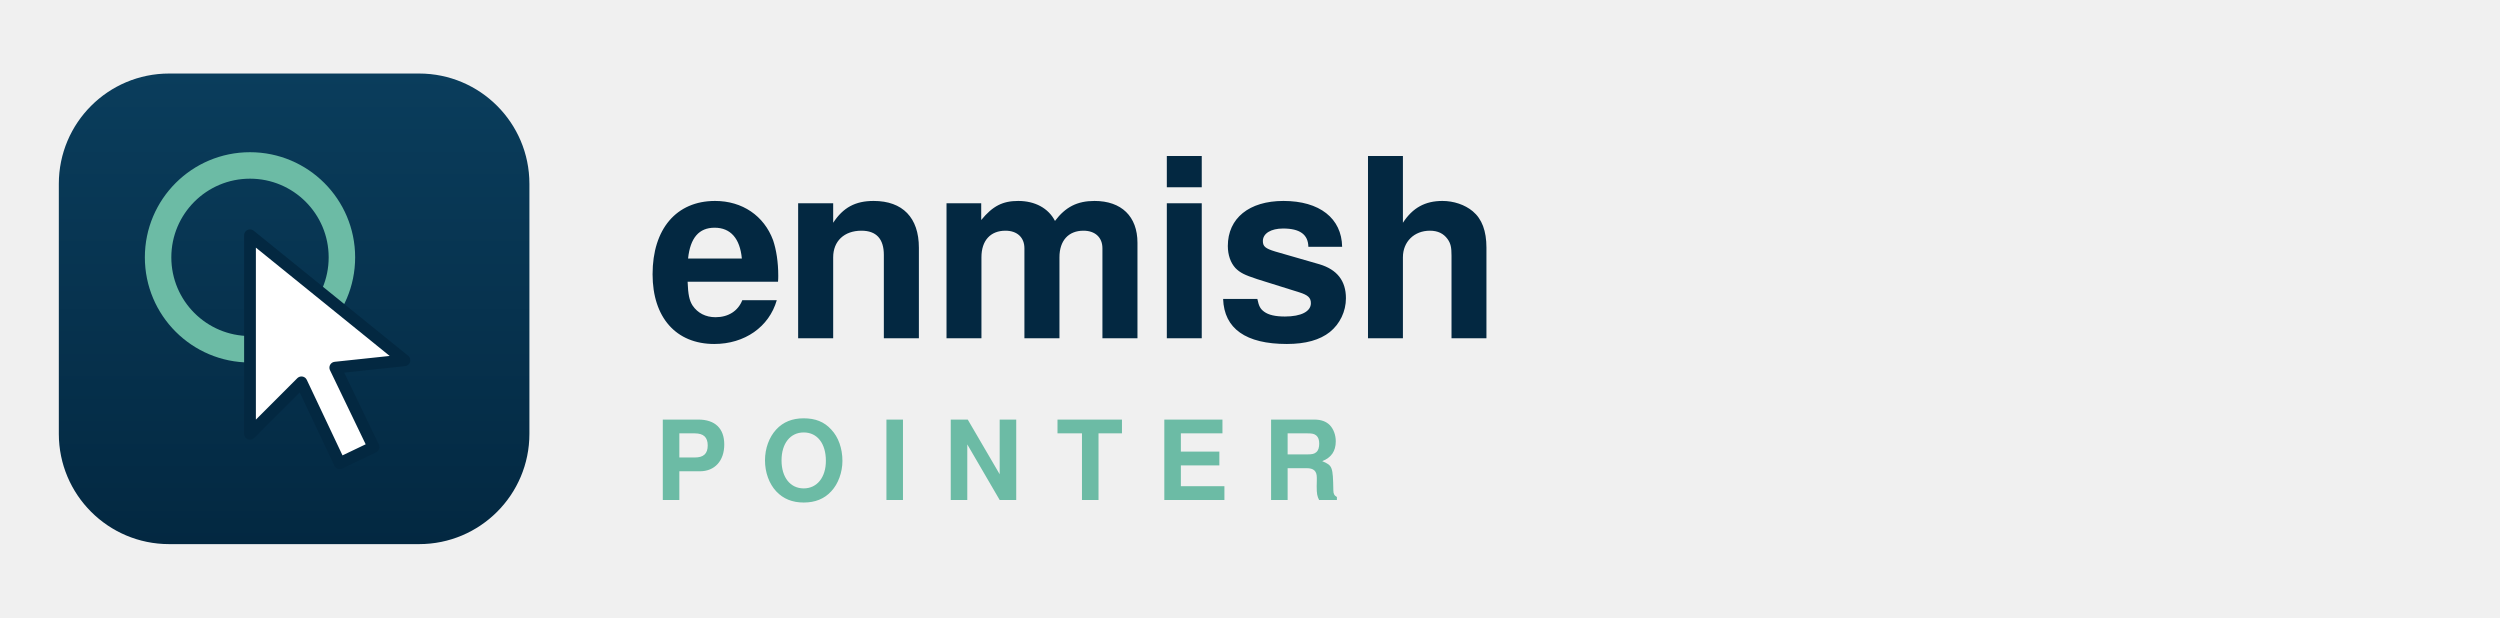
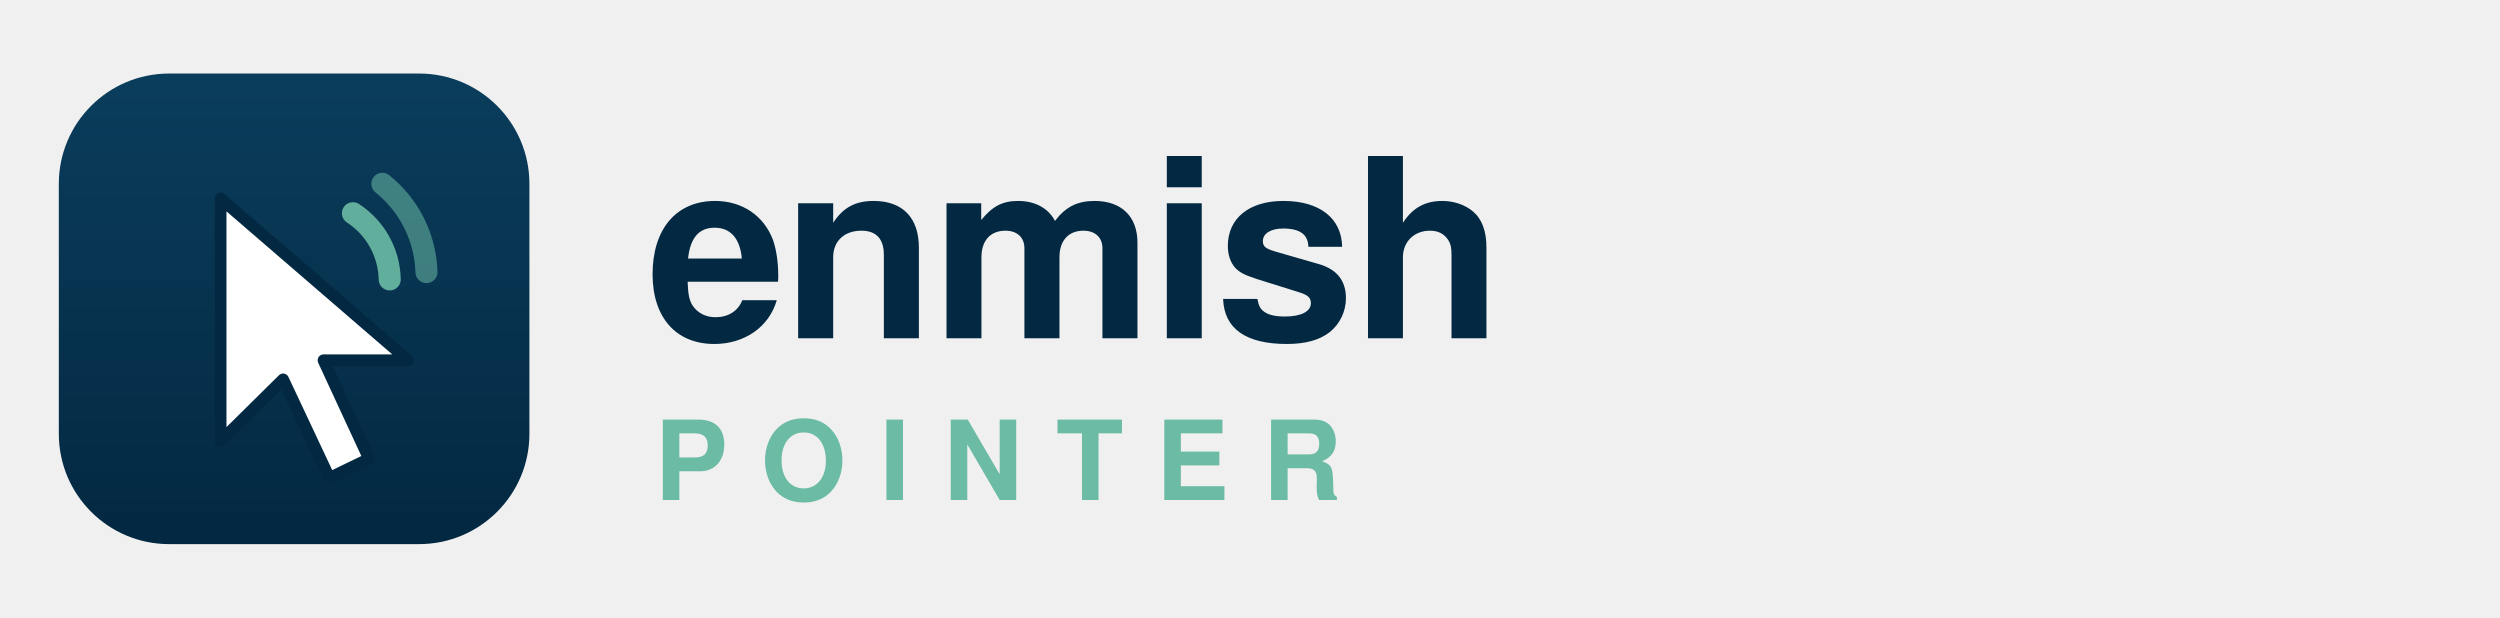
<svg xmlns="http://www.w3.org/2000/svg" viewBox="0 0 340 84" width="340" height="84" role="img" aria-label="Enmish Pointer">
  <defs>
    <linearGradient id="lp-bg" x1="0" y1="0" x2="0" y2="1">
      <stop offset="0" stop-color="#0a3d5c" />
      <stop offset="1" stop-color="#032841" />
    </linearGradient>
  </defs>
  <g transform="translate(8,10)">
    <rect x="0" y="0" width="64" height="64" rx="15" fill="url(#lp-bg)" />
-     <circle cx="26" cy="25" r="12.5" fill="none" stroke="#6cbba5" stroke-width="3.6" />
-     <path d="M26 22 L26 49 L33 42 L38.2 53 L42.8 50.8 L37.6 40 L47 39 Z" fill="#ffffff" stroke="#032841" stroke-width="1.6" stroke-linejoin="round" />
+     <path d="M40 19 A11 11 0 0 1 45 28" fill="none" stroke="#6cbba5" stroke-width="3" stroke-linecap="round" opacity="0.9" />
+     <path d="M44 15 A16 16 0 0 1 50 27" fill="none" stroke="#6cbba5" stroke-width="3" stroke-linecap="round" opacity="0.55" />
+     <path d="M22 17 L22 50 L30.5 41.6 L36.8 55 L42.2 52.4 L36 39 L47.5 39 Z" fill="#ffffff" stroke="#032841" stroke-width="1.6" stroke-linejoin="round" />
  </g>
  <text x="88" y="46" font-family="'Helvetica Neue',Helvetica,Arial,sans-serif" font-size="34" font-weight="700" letter-spacing="-0.5" fill="#032841">enmish</text>
  <text x="89" y="68" font-family="'Helvetica Neue',Helvetica,Arial,sans-serif" font-size="15" font-weight="700" letter-spacing="4.5" fill="#6cbba5">POINTER</text>
</svg>
